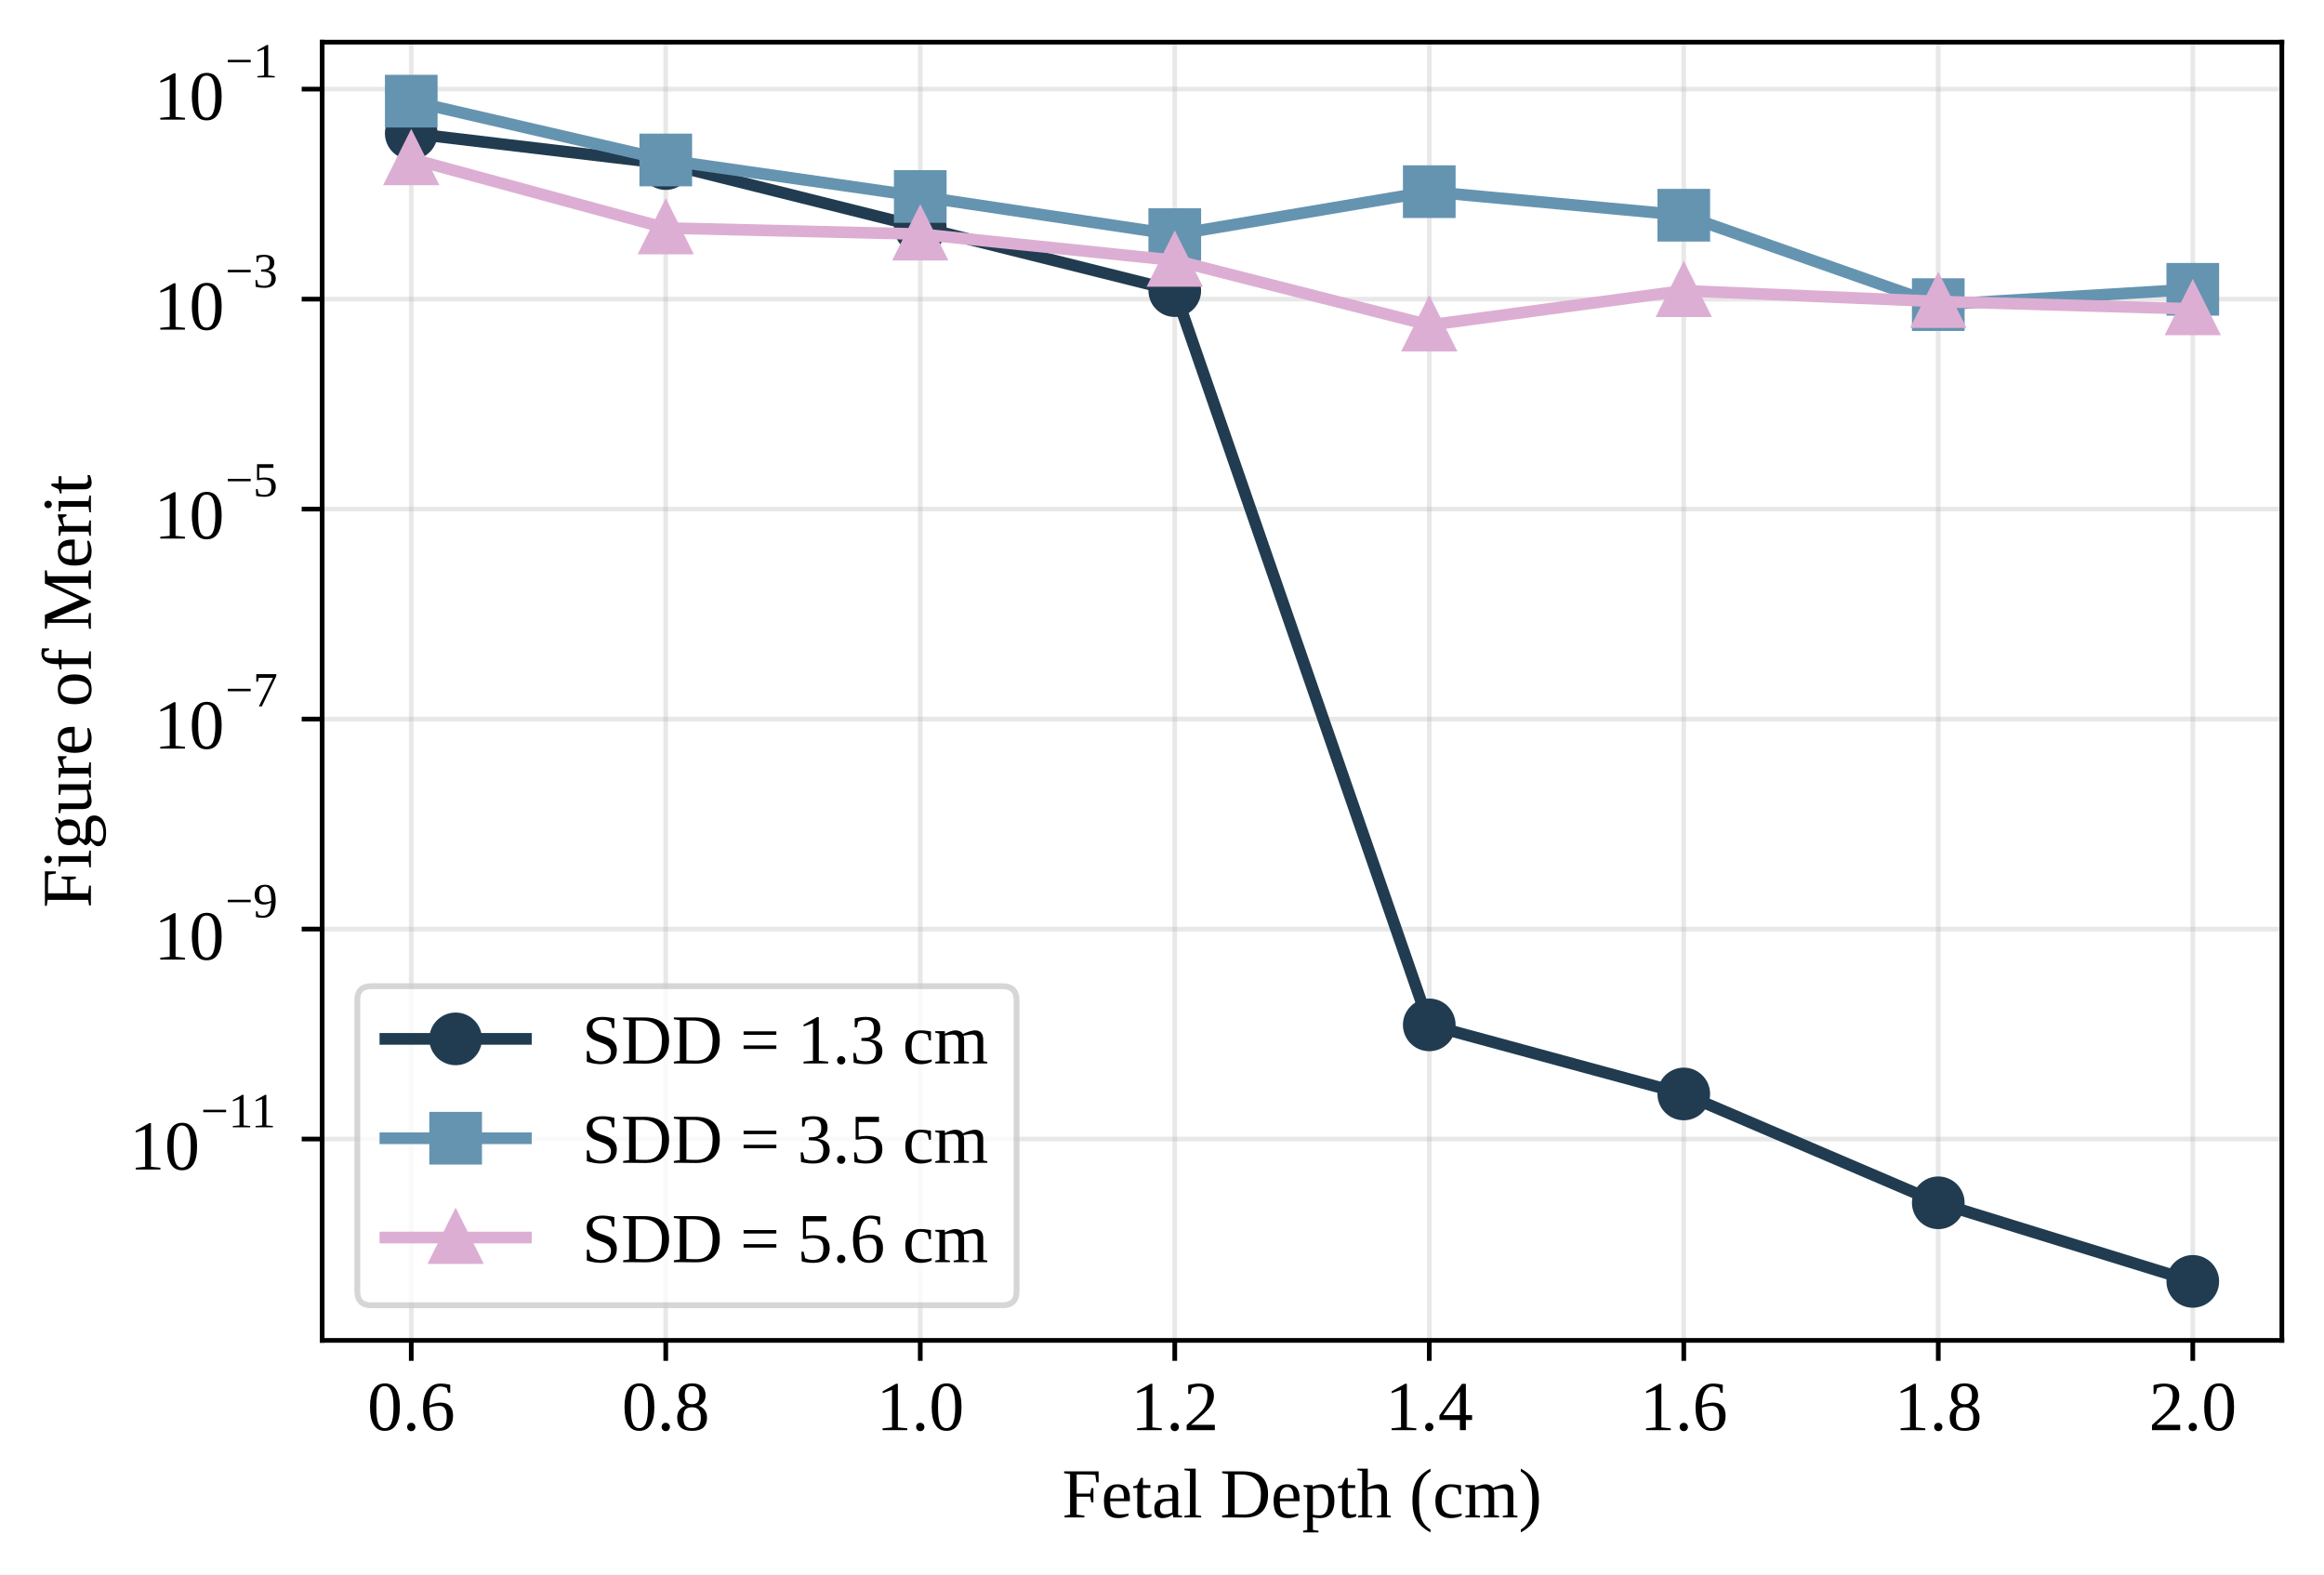
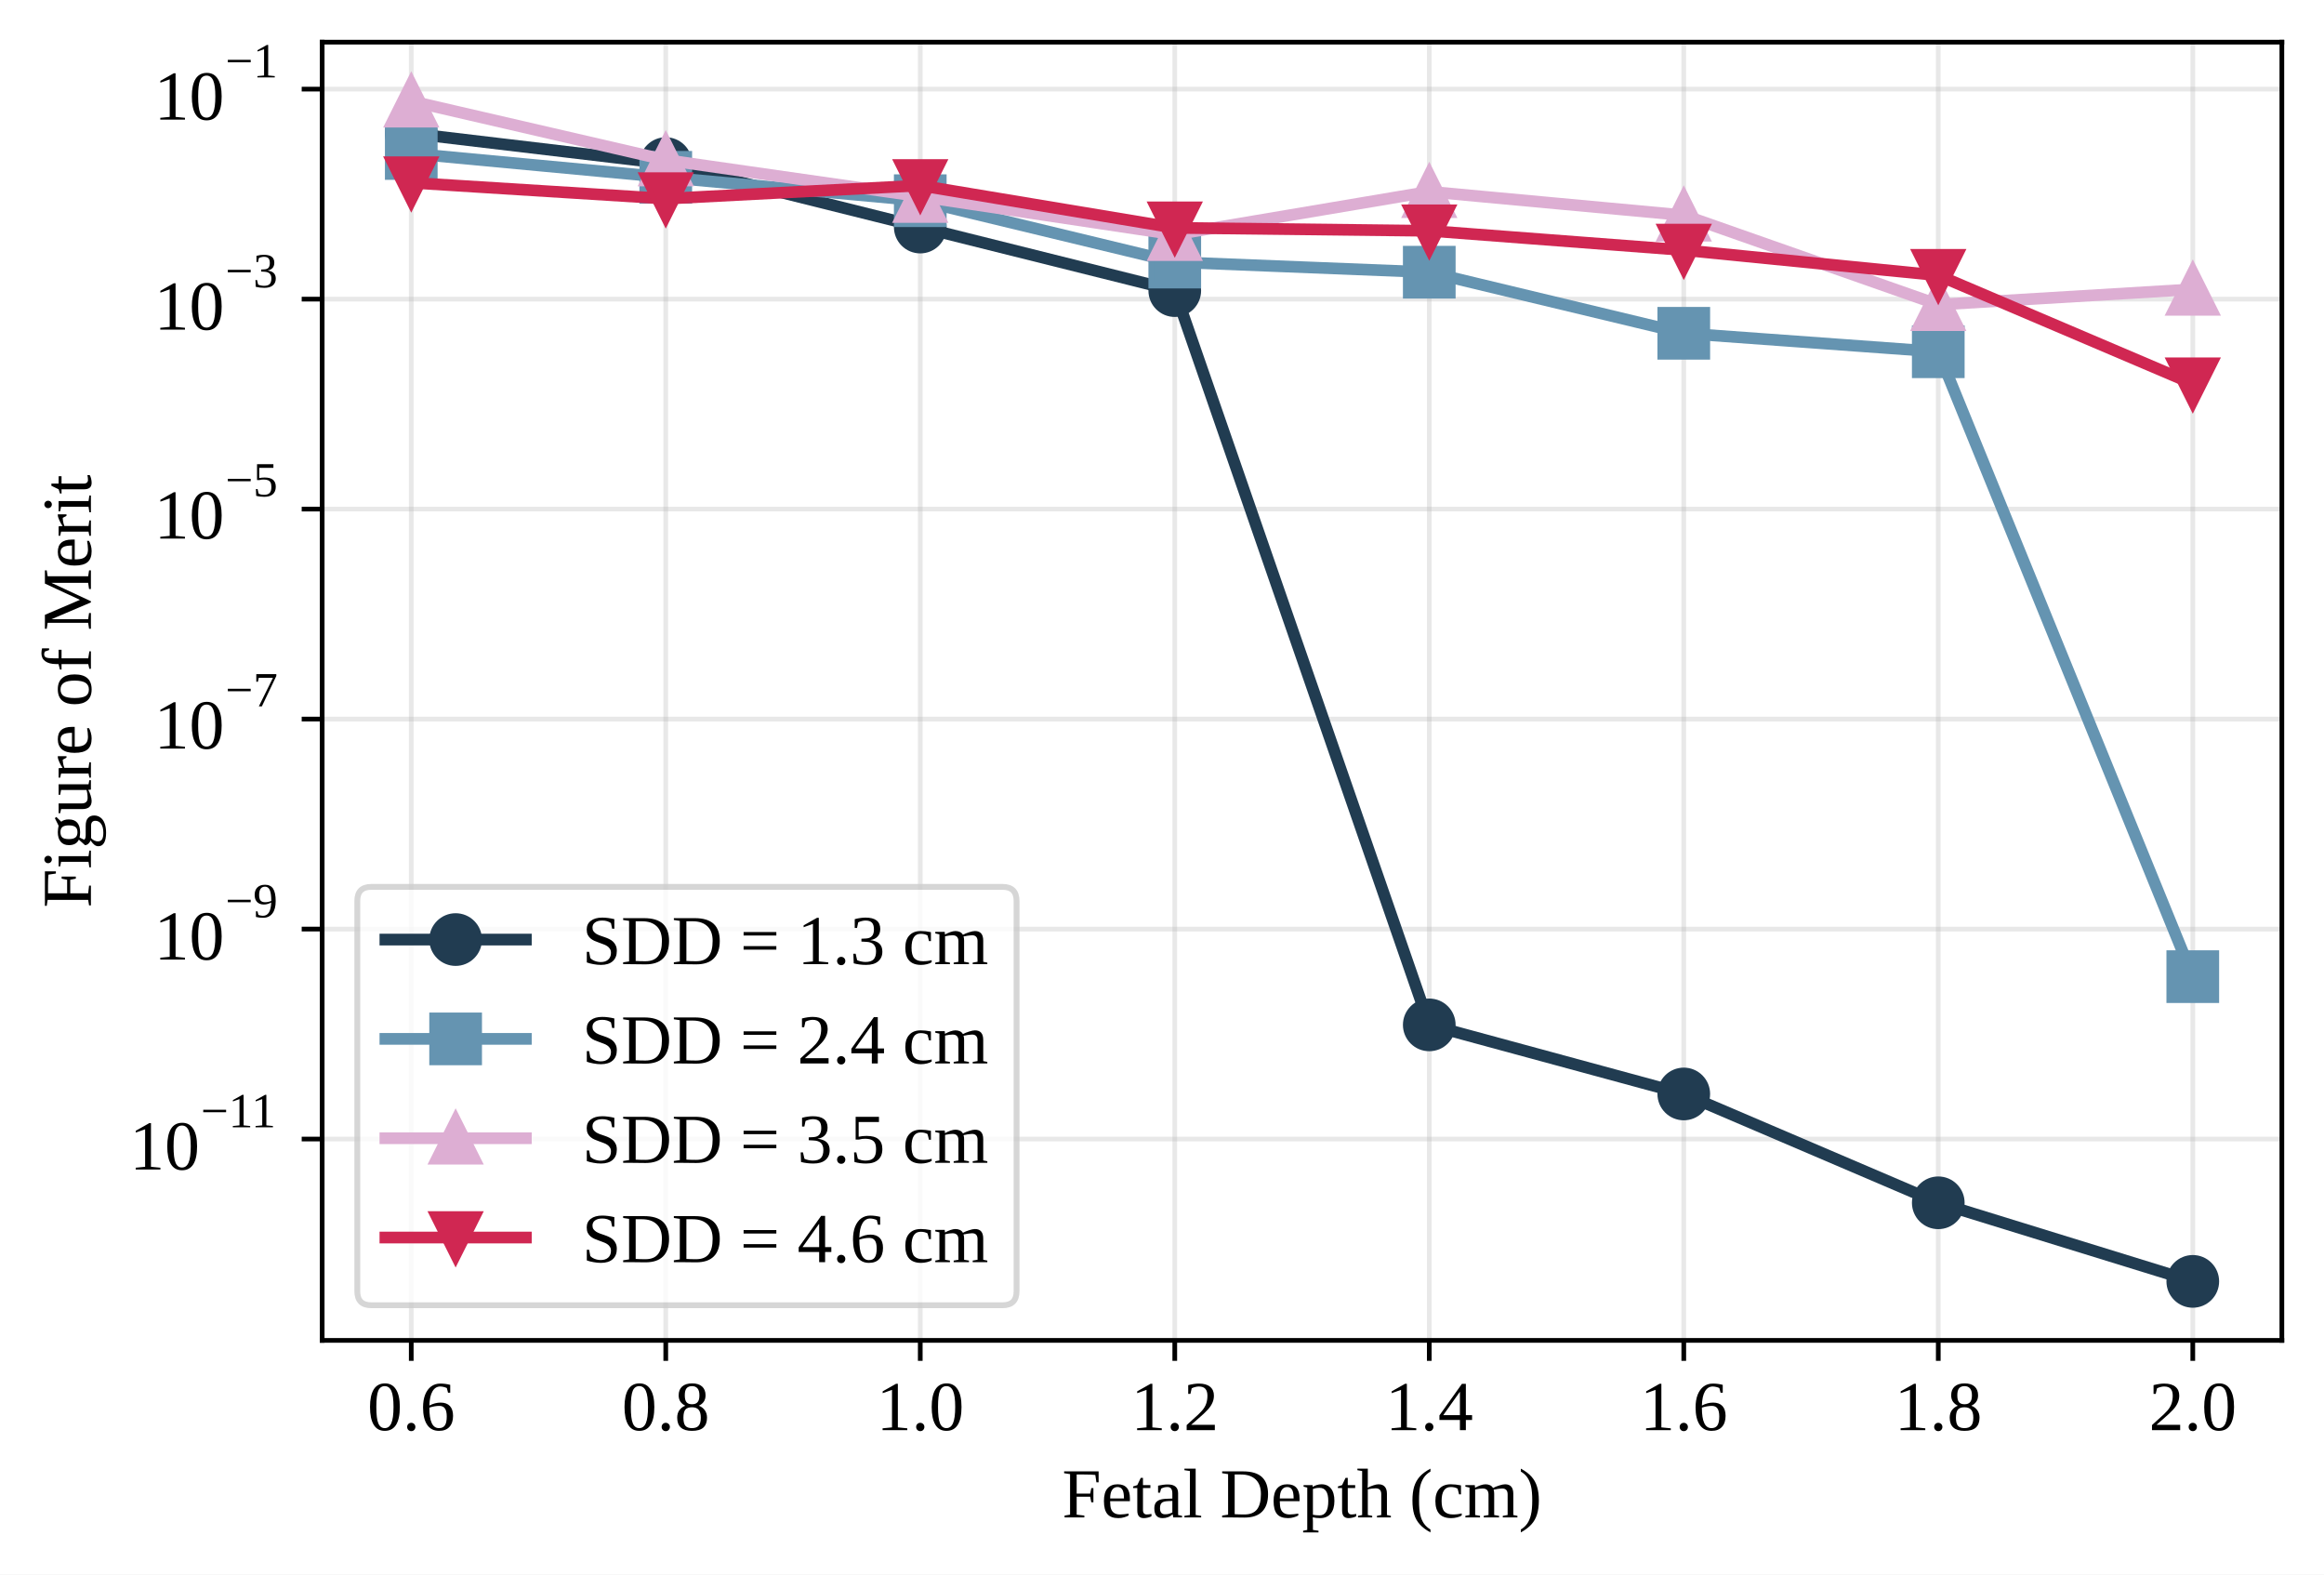
<svg xmlns="http://www.w3.org/2000/svg" xmlns:xlink="http://www.w3.org/1999/xlink" width="397.042pt" height="268.959pt" viewBox="0 0 397.042 268.959" version="1.1">
  <defs>
    <style type="text/css">*{stroke-linejoin: round; stroke-linecap: butt}</style>
  </defs>
  <g id="figure_1">
    <g id="patch_1">
      <path d="M 0 268.959  L 397.042 268.959  L 397.042 0  L 0 0  z " style="fill: #ffffff" />
    </g>
    <g id="axes_1">
      <g id="patch_2">
        <path d="M 55.042 228.96  L 389.842 228.96  L 389.842 7.2  L 55.042 7.2  z " style="fill: #ffffff" />
      </g>
      <g id="matplotlib.axis_1">
        <g id="xtick_1">
          <g id="line2d_1">
-             <path d="M 70.26 228.96  L 70.26 7.2  " clip-path="url(#p4165bd2f75)" style="fill: none; stroke: #b0b0b0; stroke-opacity: 0.3; stroke-width: 0.8; stroke-linecap: square" />
+             <path d="M 70.26 228.96  L 70.26 7.2  " clip-path="url(#p969f9a0f66)" style="fill: none; stroke: #b0b0b0; stroke-opacity: 0.3; stroke-width: 0.8; stroke-linecap: square" />
          </g>
          <g id="line2d_2">
            <defs>
-               <path id="m860facdeae" d="M 0 0  L 0 3.5  " style="stroke: #000000; stroke-width: 0.8" />
+               <path id="mb016e4cf4a" d="M 0 0  L 0 3.5  " style="stroke: #000000; stroke-width: 0.8" />
            </defs>
            <g>
-               <use xlink:href="#m860facdeae" x="70.26" y="228.96" style="stroke: #000000; stroke-width: 0.8" />
+               <use xlink:href="#mb016e4cf4a" x="70.26" y="228.96" style="stroke: #000000; stroke-width: 0.8" />
            </g>
          </g>
          <g id="text_1">
            <text style="font: 12px 'Times New Roman', 'Times', serif; text-anchor: middle" x="70.26" y="244.292" transform="rotate(-0 70.26006 244.2925)">0.6</text>
          </g>
        </g>
        <g id="xtick_2">
          <g id="line2d_3">
-             <path d="M 113.741 228.96  L 113.741 7.2  " clip-path="url(#p4165bd2f75)" style="fill: none; stroke: #b0b0b0; stroke-opacity: 0.3; stroke-width: 0.8; stroke-linecap: square" />
+             <path d="M 113.741 228.96  L 113.741 7.2  " clip-path="url(#p969f9a0f66)" style="fill: none; stroke: #b0b0b0; stroke-opacity: 0.3; stroke-width: 0.8; stroke-linecap: square" />
          </g>
          <g id="line2d_4">
            <g>
-               <use xlink:href="#m860facdeae" x="113.741" y="228.96" style="stroke: #000000; stroke-width: 0.8" />
+               <use xlink:href="#mb016e4cf4a" x="113.741" y="228.96" style="stroke: #000000; stroke-width: 0.8" />
            </g>
          </g>
          <g id="text_2">
            <text style="font: 12px 'Times New Roman', 'Times', serif; text-anchor: middle" x="113.741" y="244.292" transform="rotate(-0 113.7406 244.2925)">0.8</text>
          </g>
        </g>
        <g id="xtick_3">
          <g id="line2d_5">
-             <path d="M 157.221 228.96  L 157.221 7.2  " clip-path="url(#p4165bd2f75)" style="fill: none; stroke: #b0b0b0; stroke-opacity: 0.3; stroke-width: 0.8; stroke-linecap: square" />
+             <path d="M 157.221 228.96  L 157.221 7.2  " clip-path="url(#p969f9a0f66)" style="fill: none; stroke: #b0b0b0; stroke-opacity: 0.3; stroke-width: 0.8; stroke-linecap: square" />
          </g>
          <g id="line2d_6">
            <g>
-               <use xlink:href="#m860facdeae" x="157.221" y="228.96" style="stroke: #000000; stroke-width: 0.8" />
+               <use xlink:href="#mb016e4cf4a" x="157.221" y="228.96" style="stroke: #000000; stroke-width: 0.8" />
            </g>
          </g>
          <g id="text_3">
            <text style="font: 12px 'Times New Roman', 'Times', serif; text-anchor: middle" x="157.221" y="244.292" transform="rotate(-0 157.2211 244.2925)">1.0</text>
          </g>
        </g>
        <g id="xtick_4">
          <g id="line2d_7">
-             <path d="M 200.702 228.96  L 200.702 7.2  " clip-path="url(#p4165bd2f75)" style="fill: none; stroke: #b0b0b0; stroke-opacity: 0.3; stroke-width: 0.8; stroke-linecap: square" />
+             <path d="M 200.702 228.96  L 200.702 7.2  " clip-path="url(#p969f9a0f66)" style="fill: none; stroke: #b0b0b0; stroke-opacity: 0.3; stroke-width: 0.8; stroke-linecap: square" />
          </g>
          <g id="line2d_8">
            <g>
-               <use xlink:href="#m860facdeae" x="200.702" y="228.96" style="stroke: #000000; stroke-width: 0.8" />
+               <use xlink:href="#mb016e4cf4a" x="200.702" y="228.96" style="stroke: #000000; stroke-width: 0.8" />
            </g>
          </g>
          <g id="text_4">
            <text style="font: 12px 'Times New Roman', 'Times', serif; text-anchor: middle" x="200.702" y="244.292" transform="rotate(-0 200.7016 244.2925)">1.2</text>
          </g>
        </g>
        <g id="xtick_5">
          <g id="line2d_9">
-             <path d="M 244.182 228.96  L 244.182 7.2  " clip-path="url(#p4165bd2f75)" style="fill: none; stroke: #b0b0b0; stroke-opacity: 0.3; stroke-width: 0.8; stroke-linecap: square" />
+             <path d="M 244.182 228.96  L 244.182 7.2  " clip-path="url(#p969f9a0f66)" style="fill: none; stroke: #b0b0b0; stroke-opacity: 0.3; stroke-width: 0.8; stroke-linecap: square" />
          </g>
          <g id="line2d_10">
            <g>
-               <use xlink:href="#m860facdeae" x="244.182" y="228.96" style="stroke: #000000; stroke-width: 0.8" />
+               <use xlink:href="#mb016e4cf4a" x="244.182" y="228.96" style="stroke: #000000; stroke-width: 0.8" />
            </g>
          </g>
          <g id="text_5">
            <text style="font: 12px 'Times New Roman', 'Times', serif; text-anchor: middle" x="244.182" y="244.292" transform="rotate(-0 244.1821 244.2925)">1.4</text>
          </g>
        </g>
        <g id="xtick_6">
          <g id="line2d_11">
-             <path d="M 287.663 228.96  L 287.663 7.2  " clip-path="url(#p4165bd2f75)" style="fill: none; stroke: #b0b0b0; stroke-opacity: 0.3; stroke-width: 0.8; stroke-linecap: square" />
+             <path d="M 287.663 228.96  L 287.663 7.2  " clip-path="url(#p969f9a0f66)" style="fill: none; stroke: #b0b0b0; stroke-opacity: 0.3; stroke-width: 0.8; stroke-linecap: square" />
          </g>
          <g id="line2d_12">
            <g>
-               <use xlink:href="#m860facdeae" x="287.663" y="228.96" style="stroke: #000000; stroke-width: 0.8" />
+               <use xlink:href="#mb016e4cf4a" x="287.663" y="228.96" style="stroke: #000000; stroke-width: 0.8" />
            </g>
          </g>
          <g id="text_6">
            <text style="font: 12px 'Times New Roman', 'Times', serif; text-anchor: middle" x="287.663" y="244.292" transform="rotate(-0 287.6627 244.2925)">1.6</text>
          </g>
        </g>
        <g id="xtick_7">
          <g id="line2d_13">
-             <path d="M 331.143 228.96  L 331.143 7.2  " clip-path="url(#p4165bd2f75)" style="fill: none; stroke: #b0b0b0; stroke-opacity: 0.3; stroke-width: 0.8; stroke-linecap: square" />
+             <path d="M 331.143 228.96  L 331.143 7.2  " clip-path="url(#p969f9a0f66)" style="fill: none; stroke: #b0b0b0; stroke-opacity: 0.3; stroke-width: 0.8; stroke-linecap: square" />
          </g>
          <g id="line2d_14">
            <g>
-               <use xlink:href="#m860facdeae" x="331.143" y="228.96" style="stroke: #000000; stroke-width: 0.8" />
+               <use xlink:href="#mb016e4cf4a" x="331.143" y="228.96" style="stroke: #000000; stroke-width: 0.8" />
            </g>
          </g>
          <g id="text_7">
            <text style="font: 12px 'Times New Roman', 'Times', serif; text-anchor: middle" x="331.143" y="244.292" transform="rotate(-0 331.1432 244.2925)">1.8</text>
          </g>
        </g>
        <g id="xtick_8">
          <g id="line2d_15">
-             <path d="M 374.624 228.96  L 374.624 7.2  " clip-path="url(#p4165bd2f75)" style="fill: none; stroke: #b0b0b0; stroke-opacity: 0.3; stroke-width: 0.8; stroke-linecap: square" />
+             <path d="M 374.624 228.96  L 374.624 7.2  " clip-path="url(#p969f9a0f66)" style="fill: none; stroke: #b0b0b0; stroke-opacity: 0.3; stroke-width: 0.8; stroke-linecap: square" />
          </g>
          <g id="line2d_16">
            <g>
-               <use xlink:href="#m860facdeae" x="374.624" y="228.96" style="stroke: #000000; stroke-width: 0.8" />
+               <use xlink:href="#mb016e4cf4a" x="374.624" y="228.96" style="stroke: #000000; stroke-width: 0.8" />
            </g>
          </g>
          <g id="text_8">
            <text style="font: 12px 'Times New Roman', 'Times', serif; text-anchor: middle" x="374.624" y="244.292" transform="rotate(-0 374.6237 244.2925)">2.0</text>
          </g>
        </g>
        <g id="text_9">
          <text style="font: 12px 'Times New Roman', 'Times', serif; text-anchor: middle" x="222.442" y="259.192" transform="rotate(-0 222.4419 259.1919)">Fetal Depth (cm)</text>
        </g>
      </g>
      <g id="matplotlib.axis_2">
        <g id="ytick_1">
          <g id="line2d_17">
-             <path d="M 55.042 194.568  L 389.842 194.568  " clip-path="url(#p4165bd2f75)" style="fill: none; stroke: #b0b0b0; stroke-opacity: 0.3; stroke-width: 0.8; stroke-linecap: square" />
+             <path d="M 55.042 194.568  L 389.842 194.568  " clip-path="url(#p969f9a0f66)" style="fill: none; stroke: #b0b0b0; stroke-opacity: 0.3; stroke-width: 0.8; stroke-linecap: square" />
          </g>
          <g id="line2d_18">
            <defs>
-               <path id="mfa66e33202" d="M 0 0  L -3.5 0  " style="stroke: #000000; stroke-width: 0.8" />
+               <path id="m7718097df9" d="M 0 0  L -3.5 0  " style="stroke: #000000; stroke-width: 0.8" />
            </defs>
            <g>
-               <use xlink:href="#mfa66e33202" x="55.042" y="194.568" style="stroke: #000000; stroke-width: 0.8" />
+               <use xlink:href="#m7718097df9" x="55.042" y="194.568" style="stroke: #000000; stroke-width: 0.8" />
            </g>
          </g>
          <g id="text_10">
            <g transform="translate(22.12187 199.885)">
              <text>
                <tspan style="font: 12px 'Times New Roman'" x="0 6" y="-0.11">10</tspan>
                <tspan style="font: 8.4px 'Times New Roman'" x="12.18 16.918 21.118" y="-7.323">−11</tspan>
              </text>
            </g>
          </g>
        </g>
        <g id="ytick_2">
          <g id="line2d_19">
-             <path d="M 55.042 158.7  L 389.842 158.7  " clip-path="url(#p4165bd2f75)" style="fill: none; stroke: #b0b0b0; stroke-opacity: 0.3; stroke-width: 0.8; stroke-linecap: square" />
+             <path d="M 55.042 158.7  L 389.842 158.7  " clip-path="url(#p969f9a0f66)" style="fill: none; stroke: #b0b0b0; stroke-opacity: 0.3; stroke-width: 0.8; stroke-linecap: square" />
          </g>
          <g id="line2d_20">
            <g>
-               <use xlink:href="#mfa66e33202" x="55.042" y="158.7" style="stroke: #000000; stroke-width: 0.8" />
+               <use xlink:href="#m7718097df9" x="55.042" y="158.7" style="stroke: #000000; stroke-width: 0.8" />
            </g>
          </g>
          <g id="text_11">
            <g transform="translate(26.32187 164.0169)">
              <text>
                <tspan style="font: 12px 'Times New Roman'" x="0 6" y="-0.11">10</tspan>
                <tspan style="font: 8.4px 'Times New Roman'" x="12.18 16.918" y="-7.323">−9</tspan>
              </text>
            </g>
          </g>
        </g>
        <g id="ytick_3">
          <g id="line2d_21">
-             <path d="M 55.042 122.832  L 389.842 122.832  " clip-path="url(#p4165bd2f75)" style="fill: none; stroke: #b0b0b0; stroke-opacity: 0.3; stroke-width: 0.8; stroke-linecap: square" />
+             <path d="M 55.042 122.832  L 389.842 122.832  " clip-path="url(#p969f9a0f66)" style="fill: none; stroke: #b0b0b0; stroke-opacity: 0.3; stroke-width: 0.8; stroke-linecap: square" />
          </g>
          <g id="line2d_22">
            <g>
-               <use xlink:href="#mfa66e33202" x="55.042" y="122.832" style="stroke: #000000; stroke-width: 0.8" />
+               <use xlink:href="#m7718097df9" x="55.042" y="122.832" style="stroke: #000000; stroke-width: 0.8" />
            </g>
          </g>
          <g id="text_12">
            <g transform="translate(26.32187 128.0888)">
              <text>
                <tspan style="font: 12px 'Times New Roman'" x="0 6" y="-0.219">10</tspan>
                <tspan style="font: 8.4px 'Times New Roman'" x="12.18 16.918" y="-7.433">−7</tspan>
              </text>
            </g>
          </g>
        </g>
        <g id="ytick_4">
          <g id="line2d_23">
-             <path d="M 55.042 86.964  L 389.842 86.964  " clip-path="url(#p4165bd2f75)" style="fill: none; stroke: #b0b0b0; stroke-opacity: 0.3; stroke-width: 0.8; stroke-linecap: square" />
+             <path d="M 55.042 86.964  L 389.842 86.964  " clip-path="url(#p969f9a0f66)" style="fill: none; stroke: #b0b0b0; stroke-opacity: 0.3; stroke-width: 0.8; stroke-linecap: square" />
          </g>
          <g id="line2d_24">
            <g>
-               <use xlink:href="#mfa66e33202" x="55.042" y="86.964" style="stroke: #000000; stroke-width: 0.8" />
+               <use xlink:href="#m7718097df9" x="55.042" y="86.964" style="stroke: #000000; stroke-width: 0.8" />
            </g>
          </g>
          <g id="text_13">
            <g transform="translate(26.32187 92.22075)">
              <text>
                <tspan style="font: 12px 'Times New Roman'" x="0 6" y="-0.219">10</tspan>
                <tspan style="font: 8.4px 'Times New Roman'" x="12.18 16.918" y="-7.433">−5</tspan>
              </text>
            </g>
          </g>
        </g>
        <g id="ytick_5">
          <g id="line2d_25">
-             <path d="M 55.042 51.096  L 389.842 51.096  " clip-path="url(#p4165bd2f75)" style="fill: none; stroke: #b0b0b0; stroke-opacity: 0.3; stroke-width: 0.8; stroke-linecap: square" />
+             <path d="M 55.042 51.096  L 389.842 51.096  " clip-path="url(#p969f9a0f66)" style="fill: none; stroke: #b0b0b0; stroke-opacity: 0.3; stroke-width: 0.8; stroke-linecap: square" />
          </g>
          <g id="line2d_26">
            <g>
-               <use xlink:href="#mfa66e33202" x="55.042" y="51.096" style="stroke: #000000; stroke-width: 0.8" />
+               <use xlink:href="#m7718097df9" x="55.042" y="51.096" style="stroke: #000000; stroke-width: 0.8" />
            </g>
          </g>
          <g id="text_14">
            <g transform="translate(26.32187 56.41268)">
              <text>
                <tspan style="font: 12px 'Times New Roman'" x="0 6" y="-0.11">10</tspan>
                <tspan style="font: 8.4px 'Times New Roman'" x="12.18 16.918" y="-7.323">−3</tspan>
              </text>
            </g>
          </g>
        </g>
        <g id="ytick_6">
          <g id="line2d_27">
-             <path d="M 55.042 15.228  L 389.842 15.228  " clip-path="url(#p4165bd2f75)" style="fill: none; stroke: #b0b0b0; stroke-opacity: 0.3; stroke-width: 0.8; stroke-linecap: square" />
+             <path d="M 55.042 15.228  L 389.842 15.228  " clip-path="url(#p969f9a0f66)" style="fill: none; stroke: #b0b0b0; stroke-opacity: 0.3; stroke-width: 0.8; stroke-linecap: square" />
          </g>
          <g id="line2d_28">
            <g>
-               <use xlink:href="#mfa66e33202" x="55.042" y="15.228" style="stroke: #000000; stroke-width: 0.8" />
+               <use xlink:href="#m7718097df9" x="55.042" y="15.228" style="stroke: #000000; stroke-width: 0.8" />
            </g>
          </g>
          <g id="text_15">
            <g transform="translate(26.32187 20.5446)">
              <text>
                <tspan style="font: 12px 'Times New Roman'" x="0 6" y="-0.11">10</tspan>
                <tspan style="font: 8.4px 'Times New Roman'" x="12.18 16.918" y="-7.323">−1</tspan>
              </text>
            </g>
          </g>
        </g>
        <g id="text_16">
          <text style="font: 12px 'Times New Roman', 'Times', serif; text-anchor: middle" x="15.533" y="118.08" transform="rotate(-90 15.5325 118.08)">Figure of Merit</text>
        </g>
      </g>
      <g id="line2d_29">
-         <path d="M 70.26 22.783  L 113.741 27.944  L 157.221 38.786  L 200.702 49.641  L 244.182 175.067  L 287.663 186.867  L 331.143 205.458  L 374.624 218.88  " clip-path="url(#p4165bd2f75)" style="fill: none; stroke: #213c51; stroke-width: 2; stroke-linecap: square" />
+         <path d="M 70.26 22.783  L 113.741 27.944  L 157.221 38.786  L 200.702 49.641  L 244.182 175.067  L 287.663 186.867  L 331.143 205.458  L 374.624 218.88  " clip-path="url(#p969f9a0f66)" style="fill: none; stroke: #213c51; stroke-width: 2; stroke-linecap: square" />
        <defs>
-           <path id="m1de7eafbd3" d="M 0 4  C 1.061 4 2.078 3.579 2.828 2.828  C 3.579 2.078 4 1.061 4 0  C 4 -1.061 3.579 -2.078 2.828 -2.828  C 2.078 -3.579 1.061 -4 0 -4  C -1.061 -4 -2.078 -3.579 -2.828 -2.828  C -3.579 -2.078 -4 -1.061 -4 0  C -4 1.061 -3.579 2.078 -2.828 2.828  C -2.078 3.579 -1.061 4 0 4  z " style="stroke: #213c51" />
+           <path id="m655358a8ea" d="M 0 4  C 1.061 4 2.078 3.579 2.828 2.828  C 3.579 2.078 4 1.061 4 0  C 4 -1.061 3.579 -2.078 2.828 -2.828  C 2.078 -3.579 1.061 -4 0 -4  C -1.061 -4 -2.078 -3.579 -2.828 -2.828  C -3.579 -2.078 -4 -1.061 -4 0  C -4 1.061 -3.579 2.078 -2.828 2.828  C -2.078 3.579 -1.061 4 0 4  z " style="stroke: #213c51" />
        </defs>
-         <g clip-path="url(#p4165bd2f75)">
-           <use xlink:href="#m1de7eafbd3" x="70.26" y="22.783" style="fill: #213c51; stroke: #213c51" />
-           <use xlink:href="#m1de7eafbd3" x="113.741" y="27.944" style="fill: #213c51; stroke: #213c51" />
-           <use xlink:href="#m1de7eafbd3" x="157.221" y="38.786" style="fill: #213c51; stroke: #213c51" />
-           <use xlink:href="#m1de7eafbd3" x="200.702" y="49.641" style="fill: #213c51; stroke: #213c51" />
-           <use xlink:href="#m1de7eafbd3" x="244.182" y="175.067" style="fill: #213c51; stroke: #213c51" />
-           <use xlink:href="#m1de7eafbd3" x="287.663" y="186.867" style="fill: #213c51; stroke: #213c51" />
-           <use xlink:href="#m1de7eafbd3" x="331.143" y="205.458" style="fill: #213c51; stroke: #213c51" />
-           <use xlink:href="#m1de7eafbd3" x="374.624" y="218.88" style="fill: #213c51; stroke: #213c51" />
+         <g clip-path="url(#p969f9a0f66)">
+           <use xlink:href="#m655358a8ea" x="70.26" y="22.783" style="fill: #213c51; stroke: #213c51" />
+           <use xlink:href="#m655358a8ea" x="113.741" y="27.944" style="fill: #213c51; stroke: #213c51" />
+           <use xlink:href="#m655358a8ea" x="157.221" y="38.786" style="fill: #213c51; stroke: #213c51" />
+           <use xlink:href="#m655358a8ea" x="200.702" y="49.641" style="fill: #213c51; stroke: #213c51" />
+           <use xlink:href="#m655358a8ea" x="244.182" y="175.067" style="fill: #213c51; stroke: #213c51" />
+           <use xlink:href="#m655358a8ea" x="287.663" y="186.867" style="fill: #213c51; stroke: #213c51" />
+           <use xlink:href="#m655358a8ea" x="331.143" y="205.458" style="fill: #213c51; stroke: #213c51" />
+           <use xlink:href="#m655358a8ea" x="374.624" y="218.88" style="fill: #213c51; stroke: #213c51" />
        </g>
      </g>
      <g id="line2d_30">
-         <path d="M 70.26 17.28  L 113.741 27.327  L 157.221 33.559  L 200.702 40.073  L 244.182 32.739  L 287.663 36.764  L 331.143 52.036  L 374.624 49.418  " clip-path="url(#p4165bd2f75)" style="fill: none; stroke: #6594b1; stroke-width: 2; stroke-linecap: square" />
+         <path d="M 70.26 26.22  L 113.741 30.288  L 157.221 34.283  L 200.702 44.771  L 244.182 46.498  L 287.663 56.931  L 331.143 60.085  L 374.624 166.827  " clip-path="url(#p969f9a0f66)" style="fill: none; stroke: #6594b1; stroke-width: 2; stroke-linecap: square" />
        <defs>
-           <path id="m8d76fbce9c" d="M -4 4  L 4 4  L 4 -4  L -4 -4  z " style="stroke: #6594b1; stroke-linejoin: miter" />
+           <path id="mc6331475b1" d="M -4 4  L 4 4  L 4 -4  L -4 -4  z " style="stroke: #6594b1; stroke-linejoin: miter" />
        </defs>
-         <g clip-path="url(#p4165bd2f75)">
-           <use xlink:href="#m8d76fbce9c" x="70.26" y="17.28" style="fill: #6594b1; stroke: #6594b1; stroke-linejoin: miter" />
-           <use xlink:href="#m8d76fbce9c" x="113.741" y="27.327" style="fill: #6594b1; stroke: #6594b1; stroke-linejoin: miter" />
-           <use xlink:href="#m8d76fbce9c" x="157.221" y="33.559" style="fill: #6594b1; stroke: #6594b1; stroke-linejoin: miter" />
-           <use xlink:href="#m8d76fbce9c" x="200.702" y="40.073" style="fill: #6594b1; stroke: #6594b1; stroke-linejoin: miter" />
-           <use xlink:href="#m8d76fbce9c" x="244.182" y="32.739" style="fill: #6594b1; stroke: #6594b1; stroke-linejoin: miter" />
-           <use xlink:href="#m8d76fbce9c" x="287.663" y="36.764" style="fill: #6594b1; stroke: #6594b1; stroke-linejoin: miter" />
-           <use xlink:href="#m8d76fbce9c" x="331.143" y="52.036" style="fill: #6594b1; stroke: #6594b1; stroke-linejoin: miter" />
-           <use xlink:href="#m8d76fbce9c" x="374.624" y="49.418" style="fill: #6594b1; stroke: #6594b1; stroke-linejoin: miter" />
+         <g clip-path="url(#p969f9a0f66)">
+           <use xlink:href="#mc6331475b1" x="70.26" y="26.22" style="fill: #6594b1; stroke: #6594b1; stroke-linejoin: miter" />
+           <use xlink:href="#mc6331475b1" x="113.741" y="30.288" style="fill: #6594b1; stroke: #6594b1; stroke-linejoin: miter" />
+           <use xlink:href="#mc6331475b1" x="157.221" y="34.283" style="fill: #6594b1; stroke: #6594b1; stroke-linejoin: miter" />
+           <use xlink:href="#mc6331475b1" x="200.702" y="44.771" style="fill: #6594b1; stroke: #6594b1; stroke-linejoin: miter" />
+           <use xlink:href="#mc6331475b1" x="244.182" y="46.498" style="fill: #6594b1; stroke: #6594b1; stroke-linejoin: miter" />
+           <use xlink:href="#mc6331475b1" x="287.663" y="56.931" style="fill: #6594b1; stroke: #6594b1; stroke-linejoin: miter" />
+           <use xlink:href="#mc6331475b1" x="331.143" y="60.085" style="fill: #6594b1; stroke: #6594b1; stroke-linejoin: miter" />
+           <use xlink:href="#mc6331475b1" x="374.624" y="166.827" style="fill: #6594b1; stroke: #6594b1; stroke-linejoin: miter" />
        </g>
      </g>
      <g id="line2d_31">
-         <path d="M 70.26 27.132  L 113.741 38.947  L 157.221 39.991  L 200.702 44.474  L 244.182 55.529  L 287.663 49.654  L 331.143 51.506  L 374.624 52.761  " clip-path="url(#p4165bd2f75)" style="fill: none; stroke: #ddaed3; stroke-width: 2; stroke-linecap: square" />
+         <path d="M 70.26 17.28  L 113.741 27.327  L 157.221 33.559  L 200.702 40.073  L 244.182 32.739  L 287.663 36.764  L 331.143 52.036  L 374.624 49.418  " clip-path="url(#p969f9a0f66)" style="fill: none; stroke: #ddaed3; stroke-width: 2; stroke-linecap: square" />
        <defs>
-           <path id="mf4539876e3" d="M 0 -4  L -4 4  L 4 4  z " style="stroke: #ddaed3; stroke-linejoin: miter" />
+           <path id="m86c8742902" d="M 0 -4  L -4 4  L 4 4  z " style="stroke: #ddaed3; stroke-linejoin: miter" />
        </defs>
-         <g clip-path="url(#p4165bd2f75)">
-           <use xlink:href="#mf4539876e3" x="70.26" y="27.132" style="fill: #ddaed3; stroke: #ddaed3; stroke-linejoin: miter" />
-           <use xlink:href="#mf4539876e3" x="113.741" y="38.947" style="fill: #ddaed3; stroke: #ddaed3; stroke-linejoin: miter" />
-           <use xlink:href="#mf4539876e3" x="157.221" y="39.991" style="fill: #ddaed3; stroke: #ddaed3; stroke-linejoin: miter" />
-           <use xlink:href="#mf4539876e3" x="200.702" y="44.474" style="fill: #ddaed3; stroke: #ddaed3; stroke-linejoin: miter" />
-           <use xlink:href="#mf4539876e3" x="244.182" y="55.529" style="fill: #ddaed3; stroke: #ddaed3; stroke-linejoin: miter" />
-           <use xlink:href="#mf4539876e3" x="287.663" y="49.654" style="fill: #ddaed3; stroke: #ddaed3; stroke-linejoin: miter" />
-           <use xlink:href="#mf4539876e3" x="331.143" y="51.506" style="fill: #ddaed3; stroke: #ddaed3; stroke-linejoin: miter" />
-           <use xlink:href="#mf4539876e3" x="374.624" y="52.761" style="fill: #ddaed3; stroke: #ddaed3; stroke-linejoin: miter" />
+         <g clip-path="url(#p969f9a0f66)">
+           <use xlink:href="#m86c8742902" x="70.26" y="17.28" style="fill: #ddaed3; stroke: #ddaed3; stroke-linejoin: miter" />
+           <use xlink:href="#m86c8742902" x="113.741" y="27.327" style="fill: #ddaed3; stroke: #ddaed3; stroke-linejoin: miter" />
+           <use xlink:href="#m86c8742902" x="157.221" y="33.559" style="fill: #ddaed3; stroke: #ddaed3; stroke-linejoin: miter" />
+           <use xlink:href="#m86c8742902" x="200.702" y="40.073" style="fill: #ddaed3; stroke: #ddaed3; stroke-linejoin: miter" />
+           <use xlink:href="#m86c8742902" x="244.182" y="32.739" style="fill: #ddaed3; stroke: #ddaed3; stroke-linejoin: miter" />
+           <use xlink:href="#m86c8742902" x="287.663" y="36.764" style="fill: #ddaed3; stroke: #ddaed3; stroke-linejoin: miter" />
+           <use xlink:href="#m86c8742902" x="331.143" y="52.036" style="fill: #ddaed3; stroke: #ddaed3; stroke-linejoin: miter" />
+           <use xlink:href="#m86c8742902" x="374.624" y="49.418" style="fill: #ddaed3; stroke: #ddaed3; stroke-linejoin: miter" />
+         </g>
+       </g>
+       <g id="line2d_32">
+         <path d="M 70.26 31.216  L 113.741 33.936  L 157.221 31.687  L 200.702 38.923  L 244.182 39.424  L 287.663 42.727  L 331.143 47.033  L 374.624 65.555  " clip-path="url(#p969f9a0f66)" style="fill: none; stroke: #d02752; stroke-width: 2; stroke-linecap: square" />
+         <defs>
+           <path id="me068c7fa43" d="M -0 4  L 4 -4  L -4 -4  z " style="stroke: #d02752; stroke-linejoin: miter" />
+         </defs>
+         <g clip-path="url(#p969f9a0f66)">
+           <use xlink:href="#me068c7fa43" x="70.26" y="31.216" style="fill: #d02752; stroke: #d02752; stroke-linejoin: miter" />
+           <use xlink:href="#me068c7fa43" x="113.741" y="33.936" style="fill: #d02752; stroke: #d02752; stroke-linejoin: miter" />
+           <use xlink:href="#me068c7fa43" x="157.221" y="31.687" style="fill: #d02752; stroke: #d02752; stroke-linejoin: miter" />
+           <use xlink:href="#me068c7fa43" x="200.702" y="38.923" style="fill: #d02752; stroke: #d02752; stroke-linejoin: miter" />
+           <use xlink:href="#me068c7fa43" x="244.182" y="39.424" style="fill: #d02752; stroke: #d02752; stroke-linejoin: miter" />
+           <use xlink:href="#me068c7fa43" x="287.663" y="42.727" style="fill: #d02752; stroke: #d02752; stroke-linejoin: miter" />
+           <use xlink:href="#me068c7fa43" x="331.143" y="47.033" style="fill: #d02752; stroke: #d02752; stroke-linejoin: miter" />
+           <use xlink:href="#me068c7fa43" x="374.624" y="65.555" style="fill: #d02752; stroke: #d02752; stroke-linejoin: miter" />
        </g>
      </g>
      <g id="patch_3">
        <path d="M 55.042 228.96  L 55.042 7.2  " style="fill: none; stroke: #000000; stroke-width: 0.8; stroke-linejoin: miter; stroke-linecap: square" />
      </g>
      <g id="patch_4">
        <path d="M 389.842 228.96  L 389.842 7.2  " style="fill: none; stroke: #000000; stroke-width: 0.8; stroke-linejoin: miter; stroke-linecap: square" />
      </g>
      <g id="patch_5">
        <path d="M 55.042 228.96  L 389.842 228.96  " style="fill: none; stroke: #000000; stroke-width: 0.8; stroke-linejoin: miter; stroke-linecap: square" />
      </g>
      <g id="patch_6">
        <path d="M 55.042 7.2  L 389.842 7.2  " style="fill: none; stroke: #000000; stroke-width: 0.8; stroke-linejoin: miter; stroke-linecap: square" />
      </g>
      <g id="legend_1">
        <g id="patch_7">
-           <path d="M 63.442 222.96  L 171.275 222.96  Q 173.675 222.96 173.675 220.56  L 173.675 170.859  Q 173.675 168.459 171.275 168.459  L 63.442 168.459  Q 61.042 168.459 61.042 170.859  L 61.042 220.56  Q 61.042 222.96 63.442 222.96  z " style="fill: #ffffff; opacity: 0.8; stroke: #cccccc; stroke-linejoin: miter" />
-         </g>
-         <g id="line2d_32">
-           <path d="M 65.842 177.459  L 77.842 177.459  L 89.842 177.459  " style="fill: none; stroke: #213c51; stroke-width: 2; stroke-linecap: square" />
+           <path d="M 63.442 222.96  L 171.275 222.96  Q 173.675 222.96 173.675 220.56  L 173.675 153.893  Q 173.675 151.493 171.275 151.493  L 63.442 151.493  Q 61.042 151.493 61.042 153.893  L 61.042 220.56  Q 61.042 222.96 63.442 222.96  z " style="fill: #ffffff; opacity: 0.8; stroke: #cccccc; stroke-linejoin: miter" />
+         </g>
+         <g id="line2d_33">
+           <path d="M 65.842 160.493  L 77.842 160.493  L 89.842 160.493  " style="fill: none; stroke: #213c51; stroke-width: 2; stroke-linecap: square" />
          <g>
-             <use xlink:href="#m1de7eafbd3" x="77.842" y="177.459" style="fill: #213c51; stroke: #213c51" />
+             <use xlink:href="#m655358a8ea" x="77.842" y="160.493" style="fill: #213c51; stroke: #213c51" />
          </g>
        </g>
        <g id="text_17">
-           <text style="font: 12px 'Times New Roman', 'Times', serif; text-anchor: start" x="99.442" y="181.659" transform="rotate(-0 99.44187 181.6594)">SDD = 1.3 cm</text>
-         </g>
-         <g id="line2d_33">
-           <path d="M 65.842 194.426  L 77.842 194.426  L 89.842 194.426  " style="fill: none; stroke: #6594b1; stroke-width: 2; stroke-linecap: square" />
+           <text style="font: 12px 'Times New Roman', 'Times', serif; text-anchor: start" x="99.442" y="164.692" transform="rotate(-0 99.44187 164.6925)">SDD = 1.3 cm</text>
+         </g>
+         <g id="line2d_34">
+           <path d="M 65.842 177.459  L 77.842 177.459  L 89.842 177.459  " style="fill: none; stroke: #6594b1; stroke-width: 2; stroke-linecap: square" />
          <g>
-             <use xlink:href="#m8d76fbce9c" x="77.842" y="194.426" style="fill: #6594b1; stroke: #6594b1; stroke-linejoin: miter" />
+             <use xlink:href="#mc6331475b1" x="77.842" y="177.459" style="fill: #6594b1; stroke: #6594b1; stroke-linejoin: miter" />
          </g>
        </g>
        <g id="text_18">
+           <text style="font: 12px 'Times New Roman', 'Times', serif; text-anchor: start" x="99.442" y="181.659" transform="rotate(-0 99.44187 181.6594)">SDD = 2.4 cm</text>
+         </g>
+         <g id="line2d_35">
+           <path d="M 65.842 194.426  L 77.842 194.426  L 89.842 194.426  " style="fill: none; stroke: #ddaed3; stroke-width: 2; stroke-linecap: square" />
+           <g>
+             <use xlink:href="#m86c8742902" x="77.842" y="194.426" style="fill: #ddaed3; stroke: #ddaed3; stroke-linejoin: miter" />
+           </g>
+         </g>
+         <g id="text_19">
          <text style="font: 12px 'Times New Roman', 'Times', serif; text-anchor: start" x="99.442" y="198.626" transform="rotate(-0 99.44187 198.6262)">SDD = 3.5 cm</text>
        </g>
-         <g id="line2d_34">
-           <path d="M 65.842 211.393  L 77.842 211.393  L 89.842 211.393  " style="fill: none; stroke: #ddaed3; stroke-width: 2; stroke-linecap: square" />
+         <g id="line2d_36">
+           <path d="M 65.842 211.393  L 77.842 211.393  L 89.842 211.393  " style="fill: none; stroke: #d02752; stroke-width: 2; stroke-linecap: square" />
          <g>
-             <use xlink:href="#mf4539876e3" x="77.842" y="211.393" style="fill: #ddaed3; stroke: #ddaed3; stroke-linejoin: miter" />
-           </g>
-         </g>
-         <g id="text_19">
-           <text style="font: 12px 'Times New Roman', 'Times', serif; text-anchor: start" x="99.442" y="215.593" transform="rotate(-0 99.44187 215.5931)">SDD = 5.6 cm</text>
+             <use xlink:href="#me068c7fa43" x="77.842" y="211.393" style="fill: #d02752; stroke: #d02752; stroke-linejoin: miter" />
+           </g>
+         </g>
+         <g id="text_20">
+           <text style="font: 12px 'Times New Roman', 'Times', serif; text-anchor: start" x="99.442" y="215.593" transform="rotate(-0 99.44187 215.5931)">SDD = 4.6 cm</text>
        </g>
      </g>
    </g>
  </g>
  <defs>
-     <clipPath id="p4165bd2f75">
+     <clipPath id="p969f9a0f66">
      <rect x="55.042" y="7.2" width="334.8" height="221.76" />
    </clipPath>
  </defs>
</svg>
